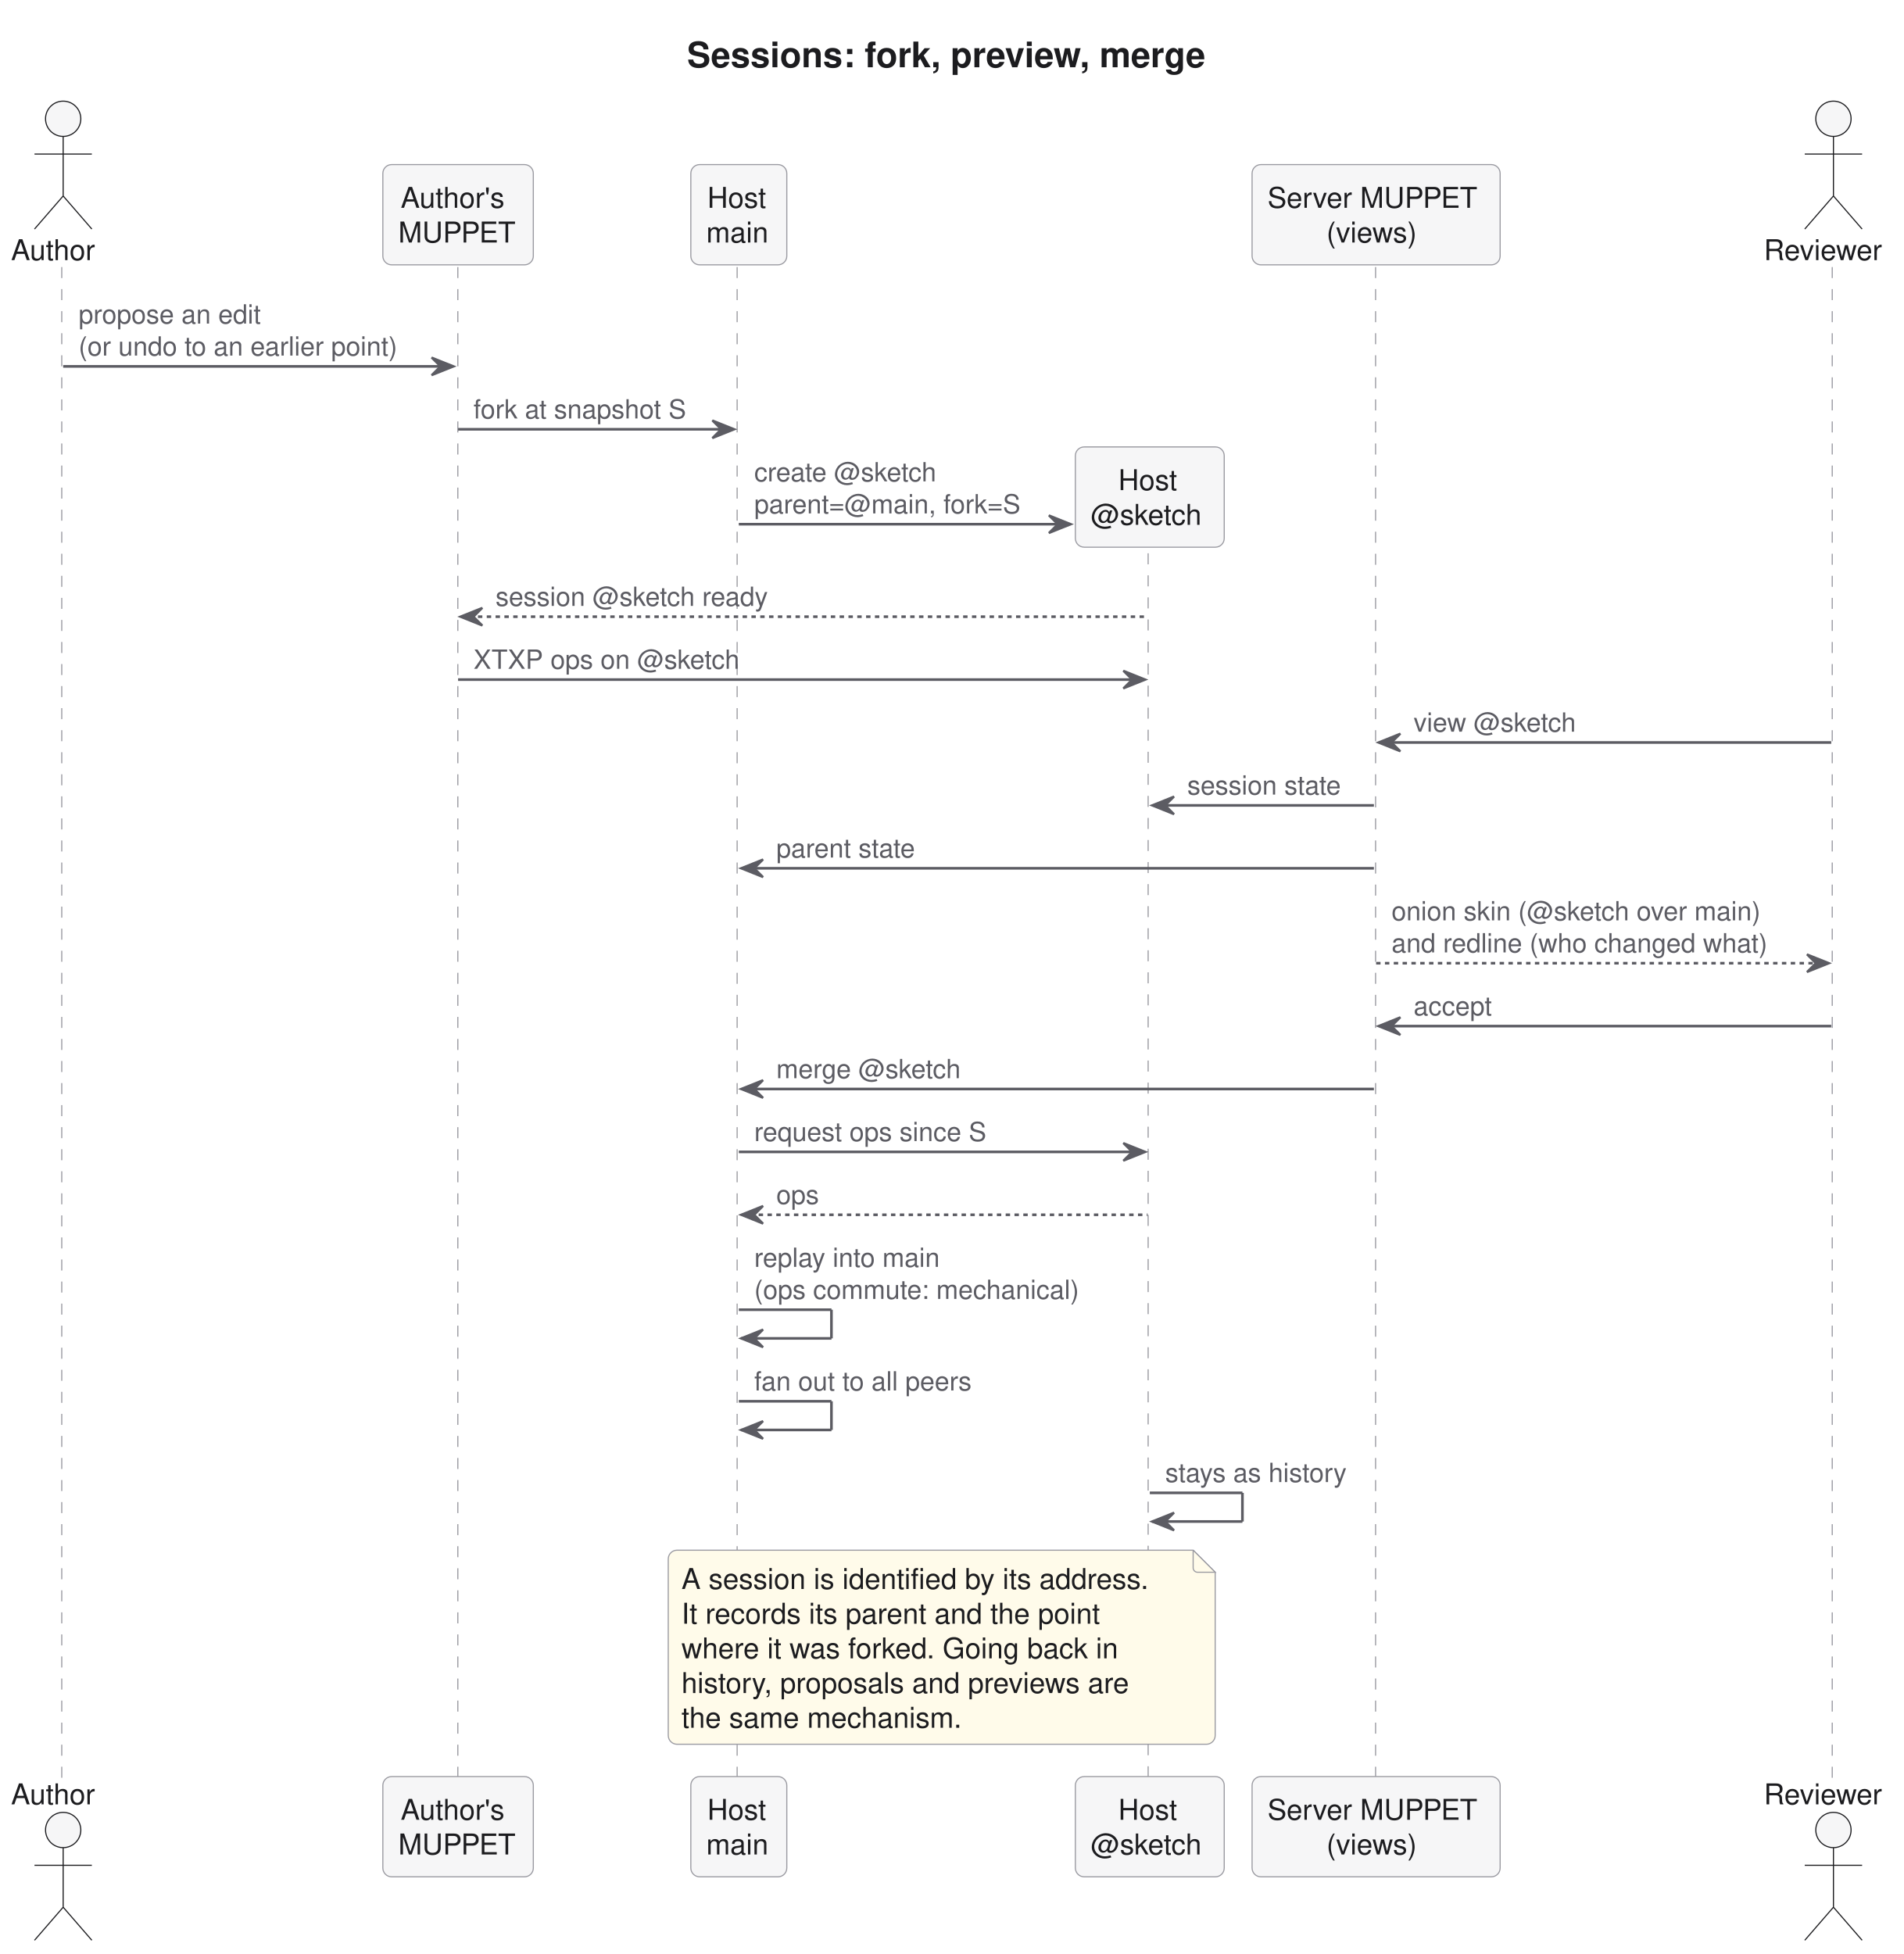
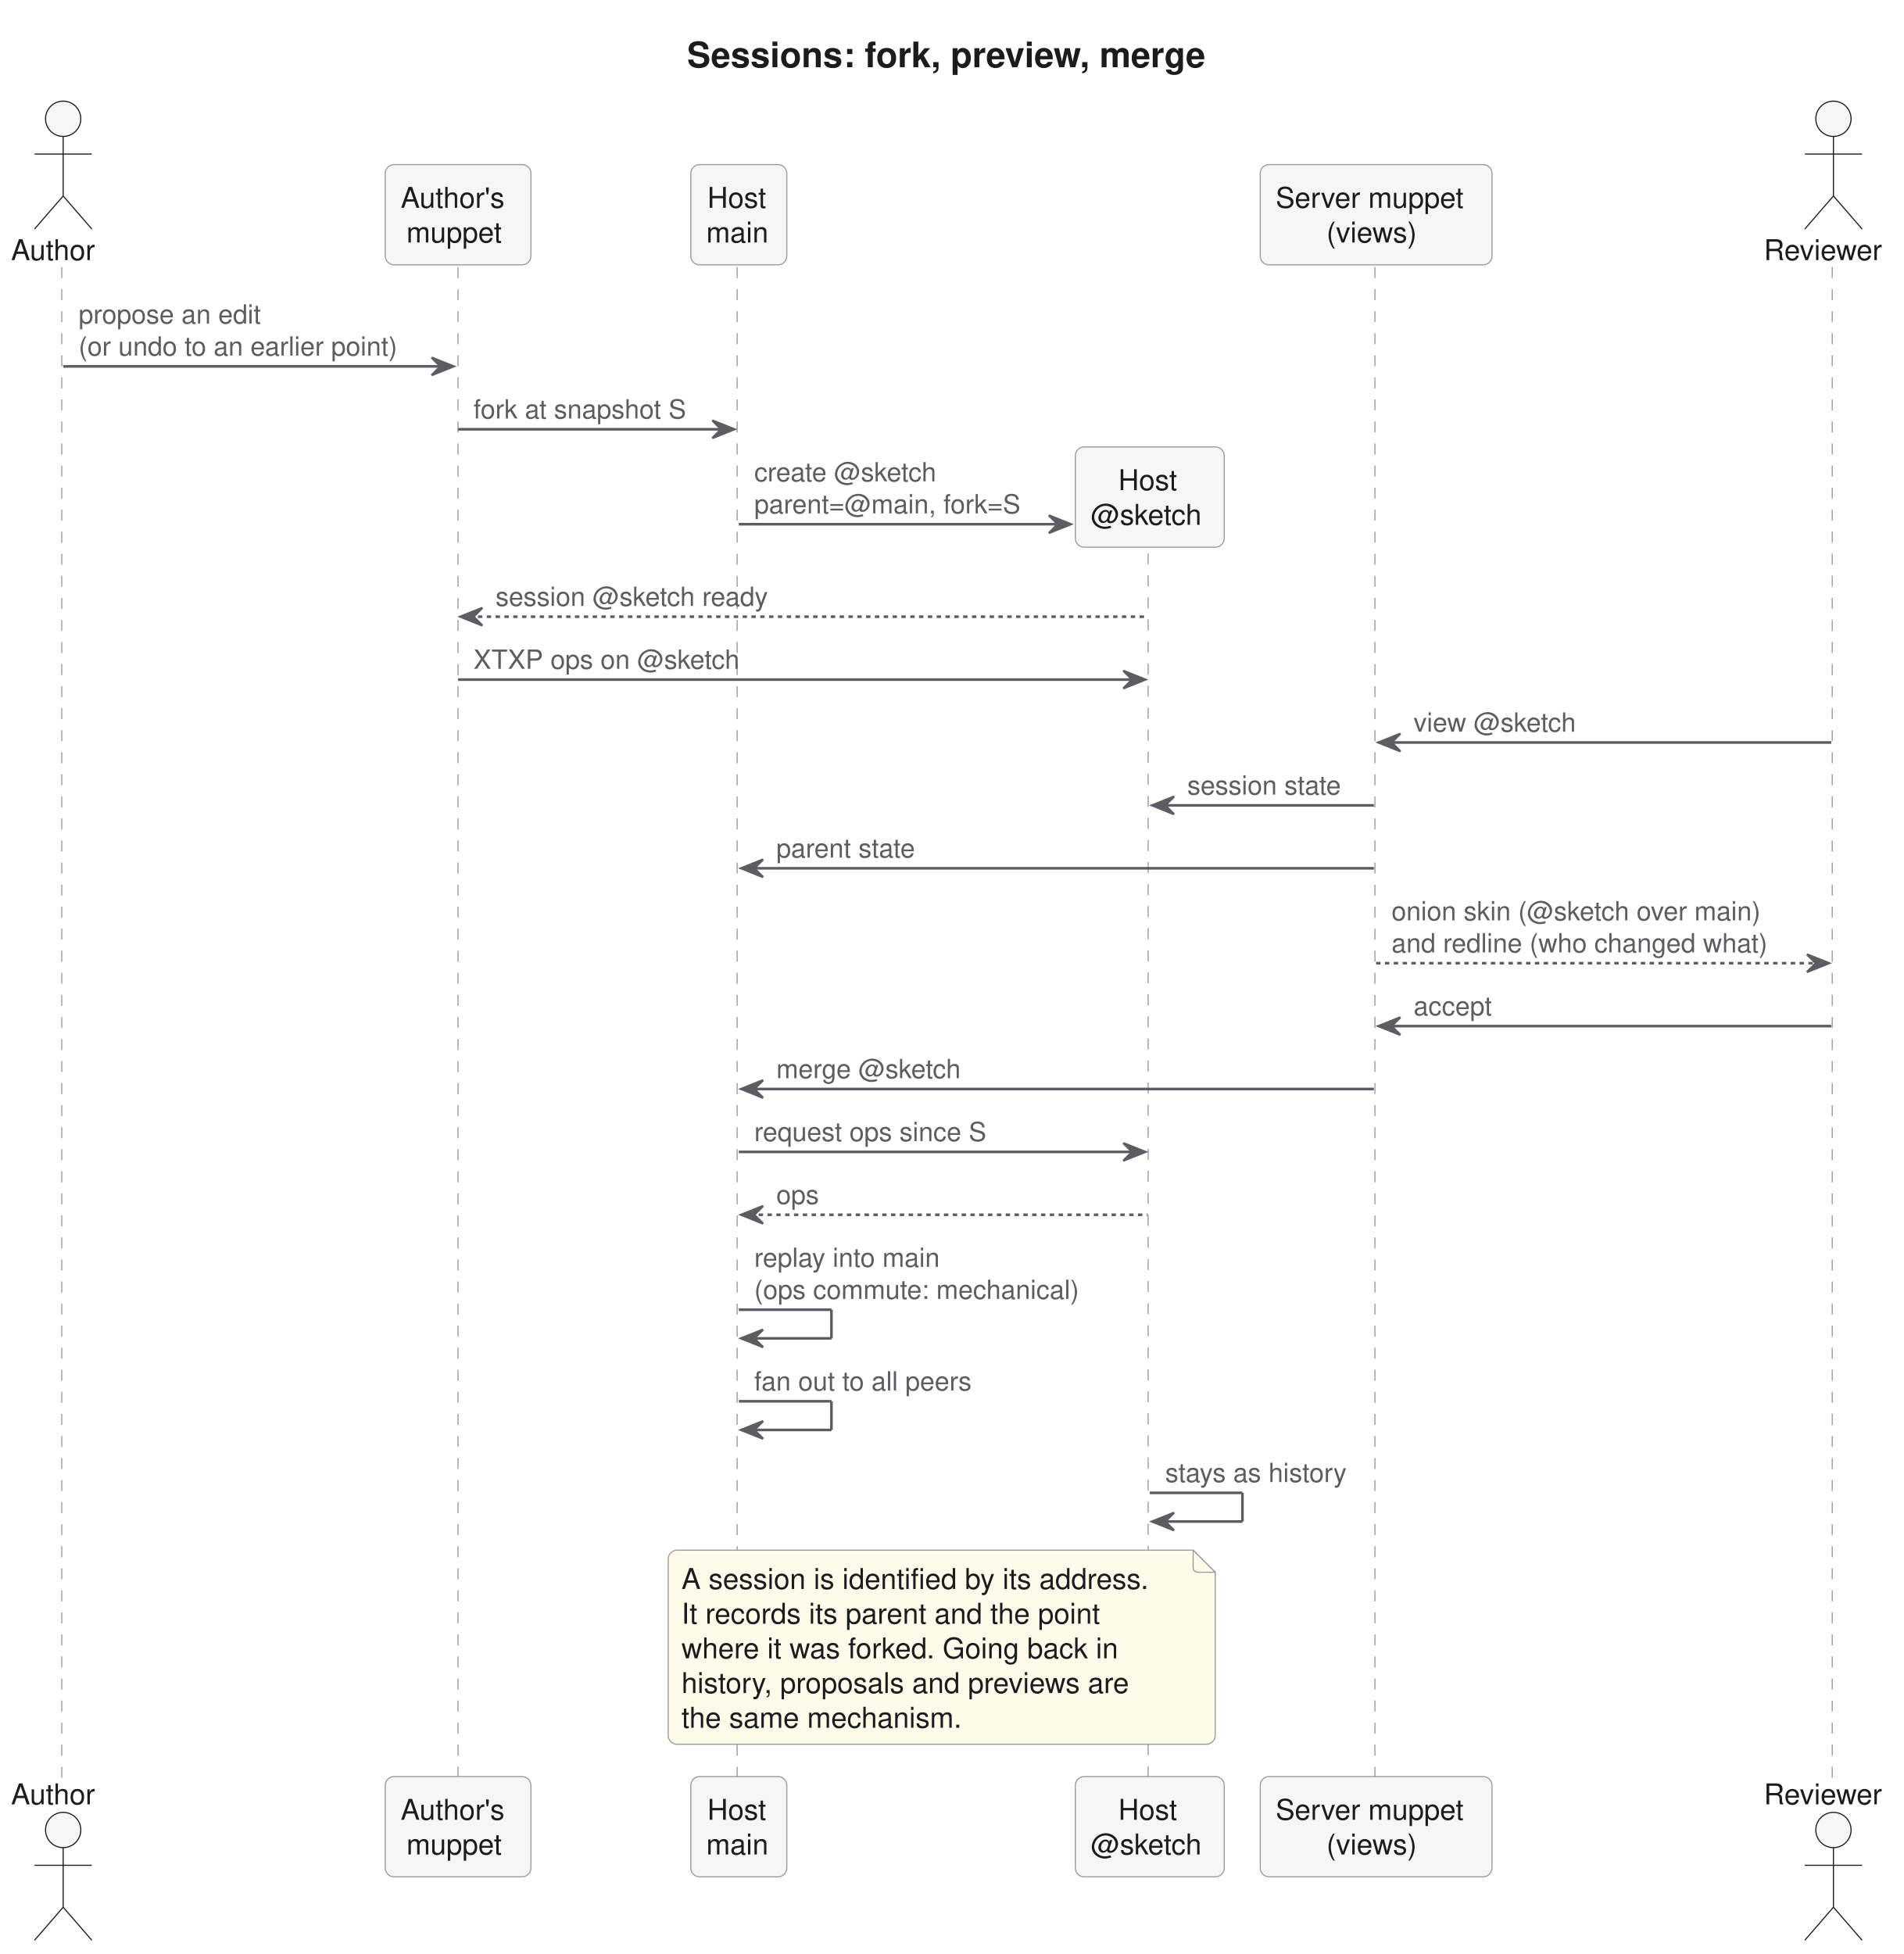
<svg xmlns="http://www.w3.org/2000/svg" contentStyleType="text/css" data-diagram-type="SEQUENCE" height="886px" preserveAspectRatio="none" style="width:863px;height:886px;" version="1.1" viewBox="0 0 863 886" width="863px" zoomAndPan="magnify">
  <defs />
  <g>
    <text fill="#1C1C1F" font-family="Helvetica" font-size="16" font-weight="bold" lengthAdjust="spacing" textLength="243.859" x="311.506" y="30.5">Sessions: fork, preview, merge</text>
    <g>
      <rect fill="#000000" fill-opacity="0" height="685.458" width="8" x="24.643" y="121.089" />
      <line style="stroke:#9A9AA1;stroke-width:0.5;stroke-dasharray:5,5;" x1="28" x2="28" y1="121.089" y2="806.547" />
    </g>
    <g>
      <rect fill="#000000" fill-opacity="0" height="685.458" width="8" x="203.705" y="121.089" />
-       <line style="stroke:#9A9AA1;stroke-width:0.5;stroke-dasharray:5,5;" x1="207.591" x2="207.591" y1="121.089" y2="806.547" />
+       <line style="stroke:#9A9AA1;stroke-width:0.5;stroke-dasharray:5,5;" x1="207.683" x2="207.683" y1="121.089" y2="806.547" />
    </g>
    <g>
      <rect fill="#000000" fill-opacity="0" height="685.458" width="8" x="330.994" y="121.089" />
      <line style="stroke:#9A9AA1;stroke-width:0.5;stroke-dasharray:5,5;" x1="334.236" x2="334.236" y1="121.089" y2="806.547" />
    </g>
    <g>
      <rect fill="#000000" fill-opacity="0" height="565.67" width="8" x="517.345" y="240.877" />
      <line style="stroke:#9A9AA1;stroke-width:0.5;stroke-dasharray:5,5;" x1="520.596" x2="520.596" y1="240.877" y2="806.547" />
    </g>
    <g>
      <rect fill="#000000" fill-opacity="0" height="685.458" width="8" x="619.962" y="121.089" />
-       <line style="stroke:#9A9AA1;stroke-width:0.5;stroke-dasharray:5,5;" x1="623.723" x2="623.723" y1="121.089" y2="806.547" />
+       <line style="stroke:#9A9AA1;stroke-width:0.5;stroke-dasharray:5,5;" x1="623.424" x2="623.424" y1="121.089" y2="806.547" />
    </g>
    <g>
      <rect fill="#000000" fill-opacity="0" height="685.458" width="8" x="827.325" y="121.089" />
      <line style="stroke:#9A9AA1;stroke-width:0.5;stroke-dasharray:5,5;" x1="830.78" x2="830.78" y1="121.089" y2="806.547" />
    </g>
    <g class="participant participant-head" data-participant="au">
      <text fill="#1C1C1F" font-family="Helvetica" font-size="13" lengthAdjust="spacing" textLength="41.285" x="5" y="117.953">Author</text>
      <ellipse cx="28.643" cy="53.859" fill="#F6F6F7" rx="8" ry="8" style="stroke:#1C1C1F;stroke-width:0.5;" />
      <path d="M28.643,61.859 L28.643,88.859 M15.643,69.859 L41.643,69.859 M28.643,88.859 L15.643,103.859 M28.643,88.859 L41.643,103.859" fill="none" style="stroke:#1C1C1F;stroke-width:0.5;" />
    </g>
    <g class="participant participant-tail" data-participant="au">
      <text fill="#1C1C1F" font-family="Helvetica" font-size="13" lengthAdjust="spacing" textLength="41.285" x="5" y="818.141">Author</text>
      <ellipse cx="28.643" cy="829.776" fill="#F6F6F7" rx="8" ry="8" style="stroke:#1C1C1F;stroke-width:0.5;" />
      <path d="M28.643,837.776 L28.643,864.776 M15.643,845.776 L41.643,845.776 M28.643,864.776 L15.643,879.776 M28.643,864.776 L41.643,879.776" fill="none" style="stroke:#1C1C1F;stroke-width:0.5;" />
    </g>
    <g class="participant participant-head" data-participant="am">
-       <rect fill="#F6F6F7" height="45.459" rx="4" ry="4" style="stroke:#9A9AA1;stroke-width:0.5;" width="68.228" x="173.591" y="74.63" />
+       <rect fill="#F6F6F7" height="45.459" rx="4" ry="4" style="stroke:#9A9AA1;stroke-width:0.5;" width="66.044" x="174.683" y="74.63" />
      <text fill="#1C1C1F" font-family="Helvetica" font-size="13" lengthAdjust="spacing" textLength="52.044" x="181.683" y="94.224">Author's</text>
-       <text fill="#1C1C1F" font-family="Helvetica" font-size="13" lengthAdjust="spacing" textLength="54.228" x="180.591" y="109.953">MUPPET</text>
+       <text fill="#1C1C1F" font-family="Helvetica" font-size="13" lengthAdjust="spacing" textLength="46.827" x="184.292" y="109.953">muppet</text>
    </g>
    <g class="participant participant-tail" data-participant="am">
-       <rect fill="#F6F6F7" height="45.459" rx="4" ry="4" style="stroke:#9A9AA1;stroke-width:0.5;" width="68.228" x="173.591" y="805.547" />
+       <rect fill="#F6F6F7" height="45.459" rx="4" ry="4" style="stroke:#9A9AA1;stroke-width:0.5;" width="66.044" x="174.683" y="805.547" />
      <text fill="#1C1C1F" font-family="Helvetica" font-size="13" lengthAdjust="spacing" textLength="52.044" x="181.683" y="825.141">Author's</text>
-       <text fill="#1C1C1F" font-family="Helvetica" font-size="13" lengthAdjust="spacing" textLength="54.228" x="180.591" y="840.87">MUPPET</text>
+       <text fill="#1C1C1F" font-family="Helvetica" font-size="13" lengthAdjust="spacing" textLength="46.827" x="184.292" y="840.87">muppet</text>
    </g>
    <g class="participant participant-head" data-participant="main">
      <rect fill="#F6F6F7" height="45.459" rx="4" ry="4" style="stroke:#9A9AA1;stroke-width:0.5;" width="43.517" x="313.236" y="74.63" />
      <text fill="#1C1C1F" font-family="Helvetica" font-size="13" lengthAdjust="spacing" textLength="28.571" x="320.709" y="94.224">Host</text>
      <text fill="#1C1C1F" font-family="Helvetica" font-size="13" lengthAdjust="spacing" textLength="29.517" x="320.236" y="109.953">main</text>
    </g>
    <g class="participant participant-tail" data-participant="main">
      <rect fill="#F6F6F7" height="45.459" rx="4" ry="4" style="stroke:#9A9AA1;stroke-width:0.5;" width="43.517" x="313.236" y="805.547" />
      <text fill="#1C1C1F" font-family="Helvetica" font-size="13" lengthAdjust="spacing" textLength="28.571" x="320.709" y="825.141">Host</text>
      <text fill="#1C1C1F" font-family="Helvetica" font-size="13" lengthAdjust="spacing" textLength="29.517" x="320.236" y="840.87">main</text>
    </g>
    <g class="participant participant-tail" data-participant="b1">
      <rect fill="#F6F6F7" height="45.459" rx="4" ry="4" style="stroke:#9A9AA1;stroke-width:0.5;" width="67.498" x="487.596" y="805.547" />
      <text fill="#1C1C1F" font-family="Helvetica" font-size="13" lengthAdjust="spacing" textLength="28.571" x="507.059" y="825.141">Host</text>
      <text fill="#1C1C1F" font-family="Helvetica" font-size="13" lengthAdjust="spacing" textLength="53.498" x="494.596" y="840.87">@sketch</text>
    </g>
    <g class="participant participant-head" data-participant="sm">
-       <rect fill="#F6F6F7" height="45.459" rx="4" ry="4" style="stroke:#9A9AA1;stroke-width:0.5;" width="112.478" x="567.723" y="74.63" />
-       <text fill="#1C1C1F" font-family="Helvetica" font-size="13" lengthAdjust="spacing" textLength="98.478" x="574.723" y="94.224">Server MUPPET</text>
+       <rect fill="#F6F6F7" height="45.459" rx="4" ry="4" style="stroke:#9A9AA1;stroke-width:0.5;" width="105.076" x="571.424" y="74.63" />
+       <text fill="#1C1C1F" font-family="Helvetica" font-size="13" lengthAdjust="spacing" textLength="91.076" x="578.424" y="94.224">Server muppet</text>
      <text fill="#1C1C1F" font-family="Helvetica" font-size="13" lengthAdjust="spacing" textLength="45.018" x="601.453" y="109.953">(views)</text>
    </g>
    <g class="participant participant-tail" data-participant="sm">
-       <rect fill="#F6F6F7" height="45.459" rx="4" ry="4" style="stroke:#9A9AA1;stroke-width:0.5;" width="112.478" x="567.723" y="805.547" />
-       <text fill="#1C1C1F" font-family="Helvetica" font-size="13" lengthAdjust="spacing" textLength="98.478" x="574.723" y="825.141">Server MUPPET</text>
+       <rect fill="#F6F6F7" height="45.459" rx="4" ry="4" style="stroke:#9A9AA1;stroke-width:0.5;" width="105.076" x="571.424" y="805.547" />
+       <text fill="#1C1C1F" font-family="Helvetica" font-size="13" lengthAdjust="spacing" textLength="91.076" x="578.424" y="825.141">Server muppet</text>
      <text fill="#1C1C1F" font-family="Helvetica" font-size="13" lengthAdjust="spacing" textLength="45.018" x="601.453" y="840.87">(views)</text>
    </g>
    <g class="participant participant-head" data-participant="rv">
      <text fill="#1C1C1F" font-family="Helvetica" font-size="13" lengthAdjust="spacing" textLength="57.091" x="799.78" y="117.953">Reviewer</text>
      <ellipse cx="831.325" cy="53.859" fill="#F6F6F7" rx="8" ry="8" style="stroke:#1C1C1F;stroke-width:0.5;" />
      <path d="M831.325,61.859 L831.325,88.859 M818.325,69.859 L844.325,69.859 M831.325,88.859 L818.325,103.859 M831.325,88.859 L844.325,103.859" fill="none" style="stroke:#1C1C1F;stroke-width:0.5;" />
    </g>
    <g class="participant participant-tail" data-participant="rv">
      <text fill="#1C1C1F" font-family="Helvetica" font-size="13" lengthAdjust="spacing" textLength="57.091" x="799.78" y="818.141">Reviewer</text>
      <ellipse cx="831.325" cy="829.776" fill="#F6F6F7" rx="8" ry="8" style="stroke:#1C1C1F;stroke-width:0.5;" />
      <path d="M831.325,837.776 L831.325,864.776 M818.325,845.776 L844.325,845.776 M831.325,864.776 L818.325,879.776 M831.325,864.776 L844.325,879.776" fill="none" style="stroke:#1C1C1F;stroke-width:0.5;" />
    </g>
    <g class="message" data-participant-1="au" data-participant-2="am">
      <polygon fill="#5C5C63" points="195.705,162.128,205.705,166.128,195.705,170.128,199.705,166.128" style="stroke:#5C5C63;stroke-width:1;" />
      <line style="stroke:#5C5C63;stroke-width:1.2;" x1="28.643" x2="201.705" y1="166.128" y2="166.128" />
      <text fill="#5C5C63" font-family="Helvetica" font-size="12" lengthAdjust="spacing" textLength="88.688" x="35.643" y="146.714">propose an edit</text>
      <text fill="#5C5C63" font-family="Helvetica" font-size="12" lengthAdjust="spacing" textLength="155.062" x="35.643" y="161.233">(or undo to an earlier point)</text>
    </g>
    <g class="message" data-participant-1="am" data-participant-2="main">
      <polygon fill="#5C5C63" points="322.994,190.648,332.994,194.648,322.994,198.648,326.994,194.648" style="stroke:#5C5C63;stroke-width:1;" />
      <line style="stroke:#5C5C63;stroke-width:1.2;" x1="207.705" x2="328.994" y1="194.648" y2="194.648" />
      <text fill="#5C5C63" font-family="Helvetica" font-size="12" lengthAdjust="spacing" textLength="103.289" x="214.705" y="189.753">fork at snapshot S</text>
    </g>
    <g class="message" data-participant-1="main" data-participant-2="b1">
      <polygon fill="#5C5C63" points="475.596,233.686,485.596,237.686,475.596,241.686,479.596,237.686" style="stroke:#5C5C63;stroke-width:1;" />
      <line style="stroke:#5C5C63;stroke-width:1.2;" x1="334.994" x2="481.596" y1="237.686" y2="237.686" />
      <text fill="#5C5C63" font-family="Helvetica" font-size="12" lengthAdjust="spacing" textLength="88.787" x="341.994" y="218.273">create @sketch</text>
      <text fill="#5C5C63" font-family="Helvetica" font-size="12" lengthAdjust="spacing" textLength="128.602" x="341.994" y="232.792">parent=@main, fork=S</text>
    </g>
    <rect fill="#F6F6F7" height="45.459" rx="4" ry="4" style="stroke:#9A9AA1;stroke-width:0.5;" width="67.498" x="487.596" y="202.648" />
    <text fill="#1C1C1F" font-family="Helvetica" font-size="13" lengthAdjust="spacing" textLength="28.571" x="507.059" y="222.241">Host</text>
    <text fill="#1C1C1F" font-family="Helvetica" font-size="13" lengthAdjust="spacing" textLength="53.498" x="494.596" y="237.971">@sketch</text>
    <g class="message" data-participant-1="b1" data-participant-2="am">
      <polygon fill="#5C5C63" points="218.705,275.626,208.705,279.626,218.705,283.626,214.705,279.626" style="stroke:#5C5C63;stroke-width:1;" />
      <line style="stroke:#5C5C63;stroke-width:1.2;stroke-dasharray:2,2;" x1="212.705" x2="520.345" y1="279.626" y2="279.626" />
      <text fill="#5C5C63" font-family="Helvetica" font-size="12" lengthAdjust="spacing" textLength="131.666" x="224.705" y="274.731">session @sketch ready</text>
    </g>
    <g class="message" data-participant-1="am" data-participant-2="b1">
      <polygon fill="#5C5C63" points="509.345,304.146,519.345,308.146,509.345,312.146,513.345,308.146" style="stroke:#5C5C63;stroke-width:1;" />
      <line style="stroke:#5C5C63;stroke-width:1.2;" x1="207.705" x2="515.345" y1="308.146" y2="308.146" />
      <text fill="#5C5C63" font-family="Helvetica" font-size="12" lengthAdjust="spacing" textLength="126.451" x="214.705" y="303.251">XTXP ops on @sketch</text>
    </g>
    <g class="message" data-participant-1="rv" data-participant-2="sm">
      <polygon fill="#5C5C63" points="634.962,332.665,624.962,336.665,634.962,340.665,630.962,336.665" style="stroke:#5C5C63;stroke-width:1;" />
      <line style="stroke:#5C5C63;stroke-width:1.2;" x1="628.962" x2="830.325" y1="336.665" y2="336.665" />
      <text fill="#5C5C63" font-family="Helvetica" font-size="12" lengthAdjust="spacing" textLength="79.225" x="640.962" y="331.771">view @sketch</text>
    </g>
    <g class="message" data-participant-1="sm" data-participant-2="b1">
      <polygon fill="#5C5C63" points="532.345,361.185,522.345,365.185,532.345,369.185,528.345,365.185" style="stroke:#5C5C63;stroke-width:1;" />
      <line style="stroke:#5C5C63;stroke-width:1.2;" x1="526.345" x2="622.962" y1="365.185" y2="365.185" />
      <text fill="#5C5C63" font-family="Helvetica" font-size="12" lengthAdjust="spacing" textLength="74.484" x="538.345" y="360.29">session state</text>
    </g>
    <g class="message" data-participant-1="sm" data-participant-2="main">
      <polygon fill="#5C5C63" points="345.994,389.704,335.994,393.704,345.994,397.704,341.994,393.704" style="stroke:#5C5C63;stroke-width:1;" />
      <line style="stroke:#5C5C63;stroke-width:1.2;" x1="339.994" x2="622.962" y1="393.704" y2="393.704" />
      <text fill="#5C5C63" font-family="Helvetica" font-size="12" lengthAdjust="spacing" textLength="67.91" x="351.994" y="388.81">parent state</text>
    </g>
    <g class="message" data-participant-1="sm" data-participant-2="rv">
      <polygon fill="#5C5C63" points="819.325,432.743,829.325,436.743,819.325,440.743,823.325,436.743" style="stroke:#5C5C63;stroke-width:1;" />
      <line style="stroke:#5C5C63;stroke-width:1.2;stroke-dasharray:2,2;" x1="623.962" x2="825.325" y1="436.743" y2="436.743" />
      <text fill="#5C5C63" font-family="Helvetica" font-size="12" lengthAdjust="spacing" textLength="178.728" x="630.962" y="417.329">onion skin (@sketch over main)</text>
      <text fill="#5C5C63" font-family="Helvetica" font-size="12" lengthAdjust="spacing" textLength="183.363" x="630.962" y="431.849">and redline (who changed what)</text>
    </g>
    <g class="message" data-participant-1="rv" data-participant-2="sm">
      <polygon fill="#5C5C63" points="634.962,461.263,624.962,465.263,634.962,469.263,630.962,465.263" style="stroke:#5C5C63;stroke-width:1;" />
      <line style="stroke:#5C5C63;stroke-width:1.2;" x1="628.962" x2="830.325" y1="465.263" y2="465.263" />
      <text fill="#5C5C63" font-family="Helvetica" font-size="12" lengthAdjust="spacing" textLength="38.719" x="640.962" y="460.368">accept</text>
    </g>
    <g class="message" data-participant-1="sm" data-participant-2="main">
      <polygon fill="#5C5C63" points="345.994,489.782,335.994,493.782,345.994,497.782,341.994,493.782" style="stroke:#5C5C63;stroke-width:1;" />
      <line style="stroke:#5C5C63;stroke-width:1.2;" x1="339.994" x2="622.962" y1="493.782" y2="493.782" />
      <text fill="#5C5C63" font-family="Helvetica" font-size="12" lengthAdjust="spacing" textLength="89.139" x="351.994" y="488.888">merge @sketch</text>
    </g>
    <g class="message" data-participant-1="main" data-participant-2="b1">
      <polygon fill="#5C5C63" points="509.345,518.302,519.345,522.302,509.345,526.302,513.345,522.302" style="stroke:#5C5C63;stroke-width:1;" />
      <line style="stroke:#5C5C63;stroke-width:1.2;" x1="334.994" x2="515.345" y1="522.302" y2="522.302" />
      <text fill="#5C5C63" font-family="Helvetica" font-size="12" lengthAdjust="spacing" textLength="112.096" x="341.994" y="517.407">request ops since S</text>
    </g>
    <g class="message" data-participant-1="b1" data-participant-2="main">
      <polygon fill="#5C5C63" points="345.994,546.821,335.994,550.821,345.994,554.821,341.994,550.821" style="stroke:#5C5C63;stroke-width:1;" />
      <line style="stroke:#5C5C63;stroke-width:1.2;stroke-dasharray:2,2;" x1="339.994" x2="520.345" y1="550.821" y2="550.821" />
      <text fill="#5C5C63" font-family="Helvetica" font-size="12" lengthAdjust="spacing" textLength="20.877" x="351.994" y="545.927">ops</text>
    </g>
    <g class="message" data-participant-1="main" data-participant-2="main">
      <line style="stroke:#5C5C63;stroke-width:1.2;" x1="334.994" x2="376.994" y1="593.86" y2="593.86" />
      <line style="stroke:#5C5C63;stroke-width:1.2;" x1="376.994" x2="376.994" y1="593.86" y2="606.86" />
      <line style="stroke:#5C5C63;stroke-width:1.2;" x1="335.994" x2="376.994" y1="606.86" y2="606.86" />
      <polygon fill="#5C5C63" points="345.994,602.86,335.994,606.86,345.994,610.86,341.994,606.86" style="stroke:#5C5C63;stroke-width:1;" />
      <text fill="#5C5C63" font-family="Helvetica" font-size="12" lengthAdjust="spacing" textLength="90.363" x="341.994" y="574.446">replay into main</text>
      <text fill="#5C5C63" font-family="Helvetica" font-size="12" lengthAdjust="spacing" textLength="157.623" x="341.994" y="588.966">(ops commute: mechanical)</text>
    </g>
    <g class="message" data-participant-1="main" data-participant-2="main">
      <line style="stroke:#5C5C63;stroke-width:1.2;" x1="334.994" x2="376.994" y1="635.38" y2="635.38" />
      <line style="stroke:#5C5C63;stroke-width:1.2;" x1="376.994" x2="376.994" y1="635.38" y2="648.38" />
      <line style="stroke:#5C5C63;stroke-width:1.2;" x1="335.994" x2="376.994" y1="648.38" y2="648.38" />
      <polygon fill="#5C5C63" points="345.994,644.38,335.994,648.38,345.994,652.38,341.994,648.38" style="stroke:#5C5C63;stroke-width:1;" />
      <text fill="#5C5C63" font-family="Helvetica" font-size="12" lengthAdjust="spacing" textLength="105.85" x="341.994" y="630.485">fan out to all peers</text>
    </g>
    <g class="message" data-participant-1="b1" data-participant-2="b1">
      <line style="stroke:#5C5C63;stroke-width:1.2;" x1="521.345" x2="563.345" y1="676.899" y2="676.899" />
      <line style="stroke:#5C5C63;stroke-width:1.2;" x1="563.345" x2="563.345" y1="676.899" y2="689.899" />
      <line style="stroke:#5C5C63;stroke-width:1.2;" x1="522.345" x2="563.345" y1="689.899" y2="689.899" />
      <polygon fill="#5C5C63" points="532.345,685.899,522.345,689.899,532.345,693.899,528.345,689.899" style="stroke:#5C5C63;stroke-width:1;" />
      <text fill="#5C5C63" font-family="Helvetica" font-size="12" lengthAdjust="spacing" textLength="88.617" x="528.345" y="672.005">stays as history</text>
    </g>
    <path d="M303,706.899 L303,786.899 A4,4 0 0 0 307,790.899 L547,790.899 A4,4 0 0 0 551,786.899 L551,712.899 L541,702.899 L307,702.899 A4,4 0 0 0 303,706.899" fill="#FFFBEA" style="stroke:#9A9AA1;stroke-width:0.5;" />
    <path d="M541,702.899 L541,710.899 A2,2 0 0 0 543,712.899 L551,712.899 L541,702.899" fill="#FFFBEA" style="stroke:#9A9AA1;stroke-width:0.5;" />
    <text fill="#1C1C1F" font-family="Helvetica" font-size="13" lengthAdjust="spacing" textLength="227.665" x="309" y="720.493">A session is identified by its address.</text>
    <text fill="#1C1C1F" font-family="Helvetica" font-size="13" lengthAdjust="spacing" textLength="204.318" x="309" y="736.223">It records its parent and the point</text>
    <text fill="#1C1C1F" font-family="Helvetica" font-size="13" lengthAdjust="spacing" textLength="213.383" x="309" y="751.952">where it was forked. Going back in</text>
    <text fill="#1C1C1F" font-family="Helvetica" font-size="13" lengthAdjust="spacing" textLength="219.572" x="309" y="767.682">history, proposals and previews are</text>
    <text fill="#1C1C1F" font-family="Helvetica" font-size="13" lengthAdjust="spacing" textLength="134.164" x="309" y="783.411">the same mechanism.</text>
  </g>
</svg>
